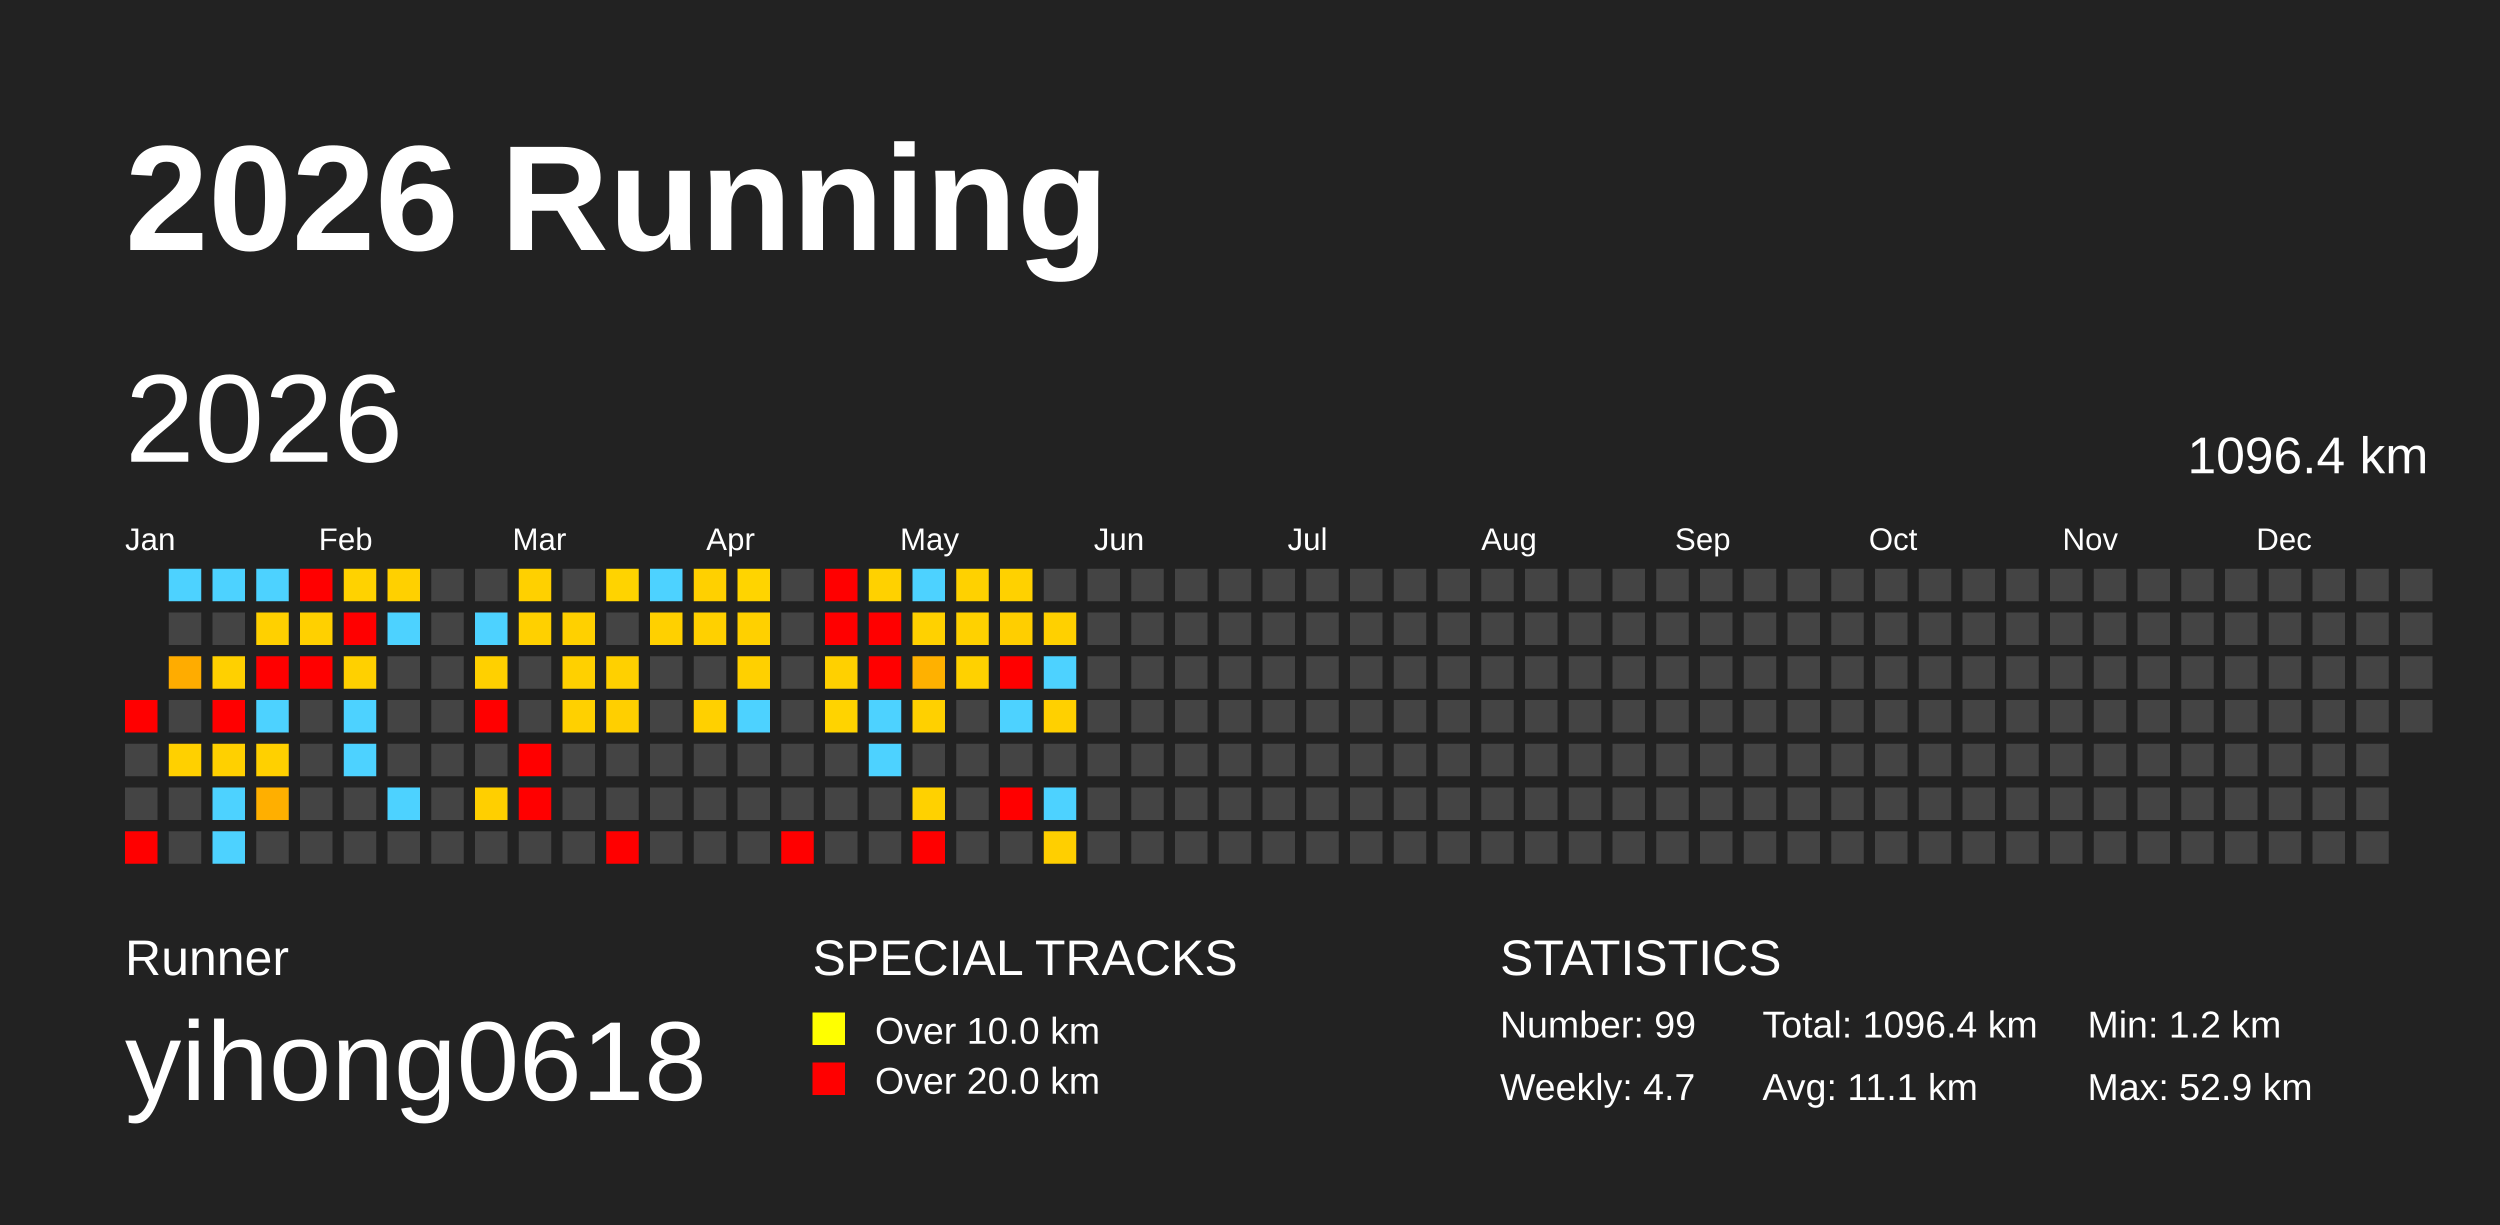
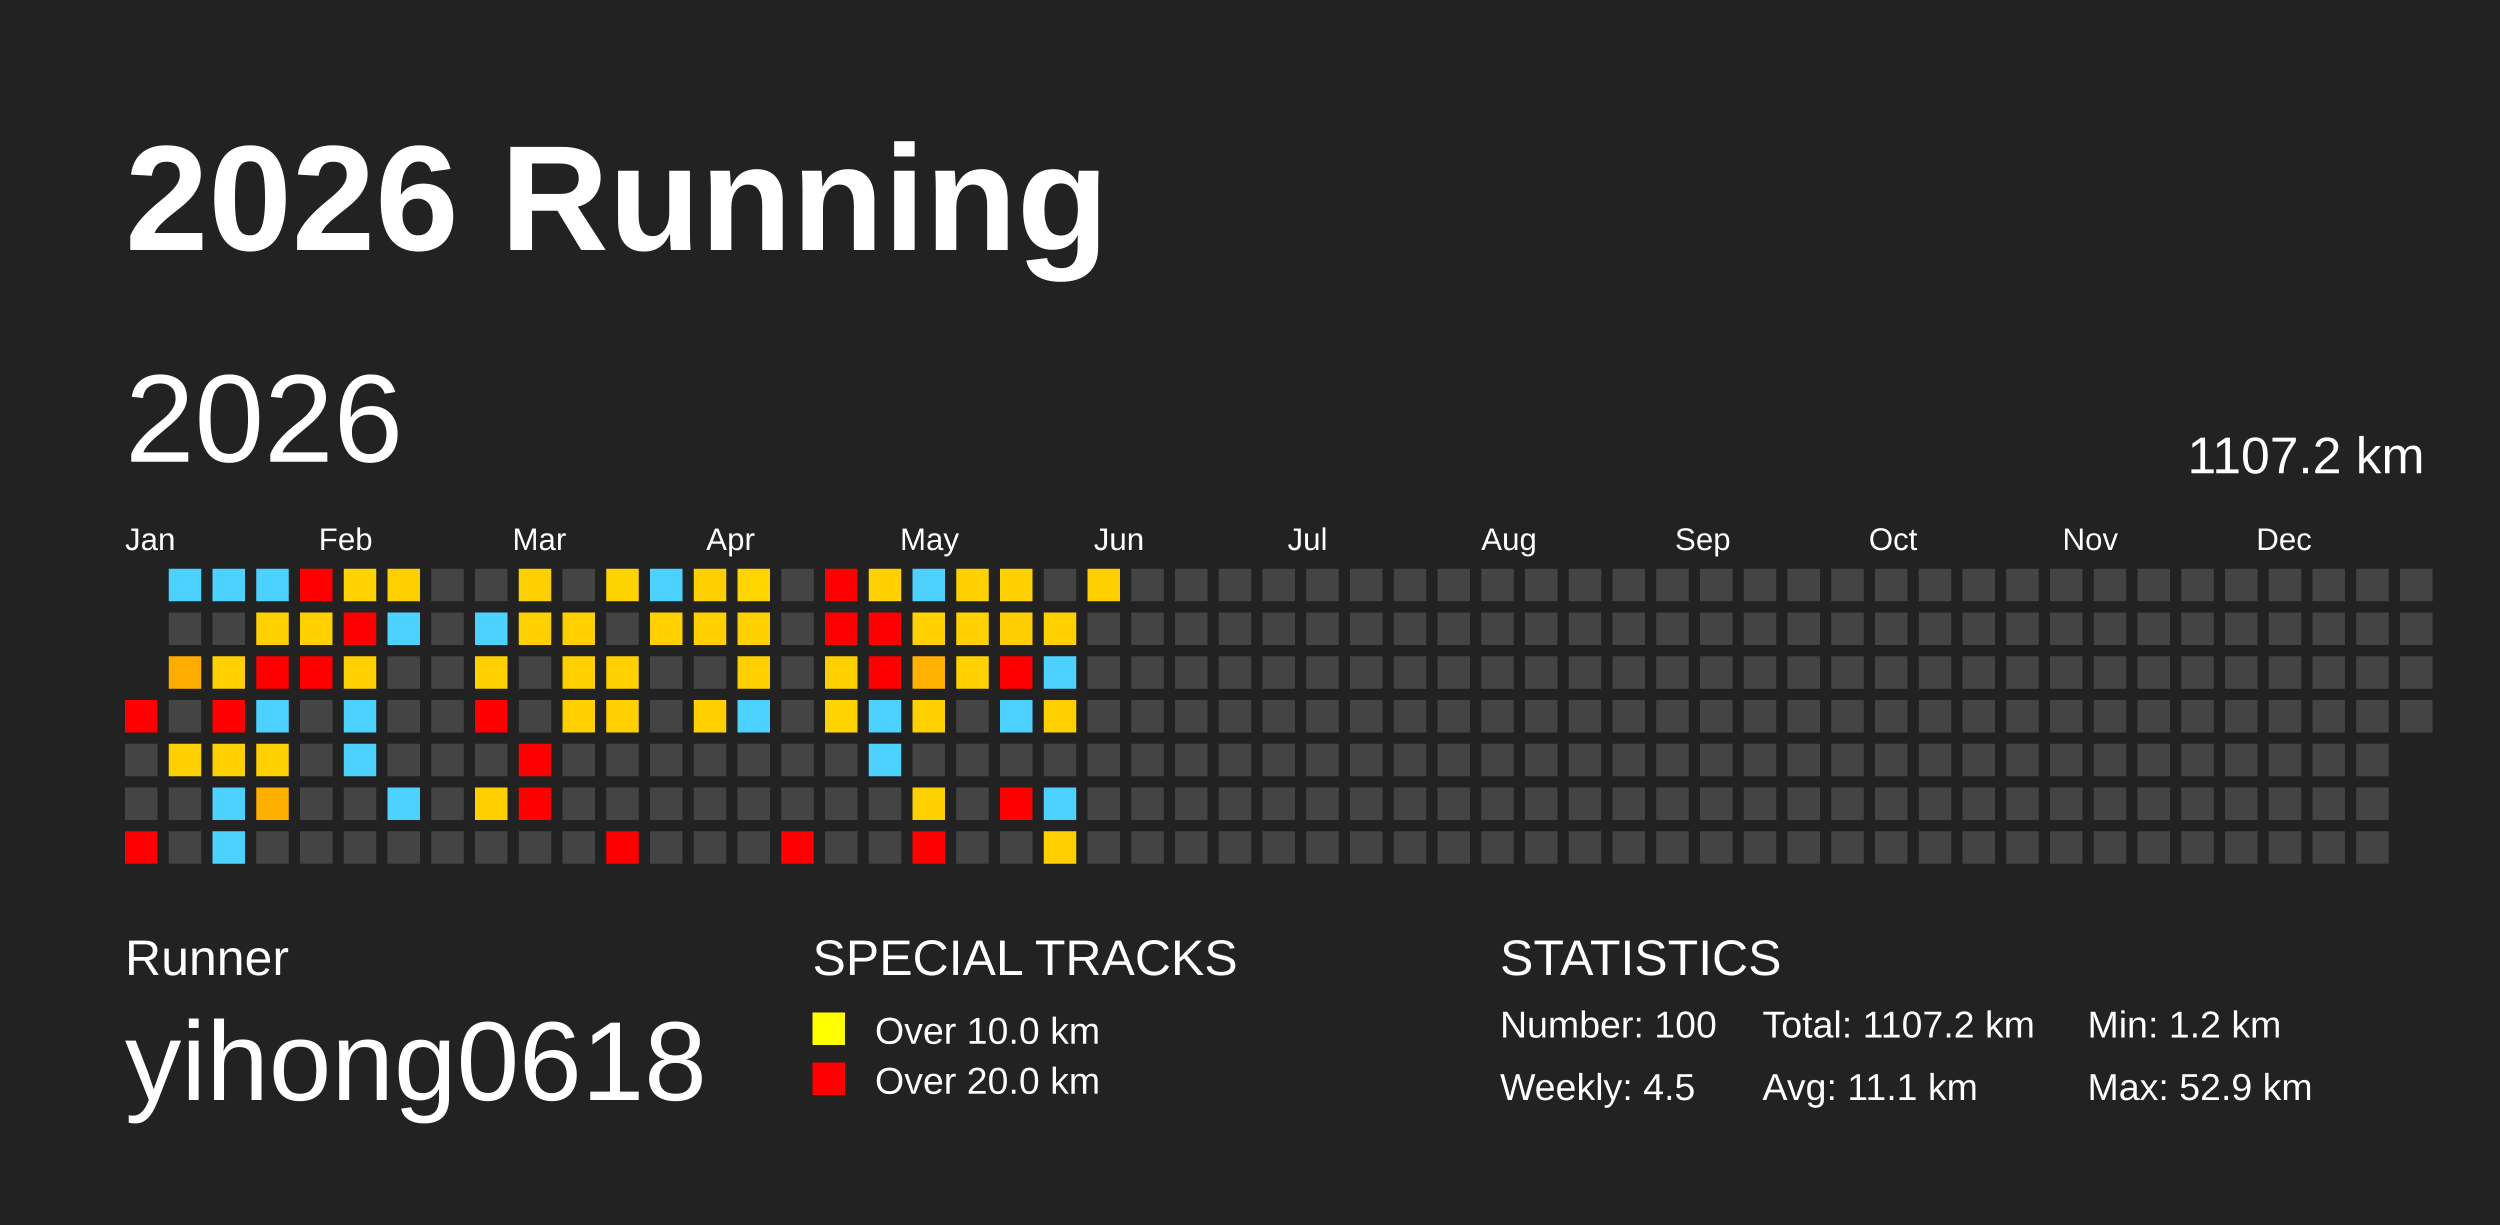
<svg xmlns="http://www.w3.org/2000/svg" baseProfile="full" height="98mm" version="1.1" viewBox="0,0,200,98" width="200mm">
  <defs />
  <rect fill="#222222" height="98" width="200" x="0" y="0" />
  <text fill="#FFFFFF" style="font-size:12px; font-family:Arial; font-weight:bold;" x="10" y="20">2026 Running</text>
  <text fill="#FFFFFF" style="font-size:4px; font-family:Arial" x="10" y="78">Runner</text>
  <text fill="#FFFFFF" style="font-size:9px; font-family:Arial" x="10" y="88">yihong0618</text>
  <text fill="#FFFFFF" style="font-size:4px; font-family:Arial" x="65" y="78">SPECIAL TRACKS</text>
  <rect fill="yellow" height="2.6" width="2.6" x="65" y="81" />
  <text fill="#FFFFFF" style="font-size:3px; font-family:Arial" x="70" y="83.5">Over 10.0 km</text>
  <rect fill="red" height="2.6" width="2.6" x="65" y="85" />
  <text fill="#FFFFFF" style="font-size:3px; font-family:Arial" x="70" y="87.5">Over 20.0 km</text>
  <text fill="#FFFFFF" style="font-size:4px; font-family:Arial" x="120" y="78">STATISTICS</text>
-   <text fill="#FFFFFF" style="font-size:3px; font-family:Arial" x="120" y="83">Number: 99</text>
-   <text fill="#FFFFFF" style="font-size:3px; font-family:Arial" x="120" y="88">Weekly: 4.7</text>
-   <text fill="#FFFFFF" style="font-size:3px; font-family:Arial" x="141" y="83">Total: 1096.4 km</text>
+   <text fill="#FFFFFF" style="font-size:3px; font-family:Arial" x="120" y="83">Number: 100</text>
+   <text fill="#FFFFFF" style="font-size:3px; font-family:Arial" x="120" y="88">Weekly: 4.5</text>
+   <text fill="#FFFFFF" style="font-size:3px; font-family:Arial" x="141" y="83">Total: 1107.2 km</text>
  <text fill="#FFFFFF" style="font-size:3px; font-family:Arial" x="141" y="88">Avg: 11.1 km</text>
  <text fill="#FFFFFF" style="font-size:3px; font-family:Arial" x="167" y="83">Min: 1.2 km</text>
  <text fill="#FFFFFF" style="font-size:3px; font-family:Arial" x="167" y="88">Max: 52.9 km</text>
  <text dominant-baseline="hanging" fill="#FFFFFF" style="font-size:10.0px; font-family:Arial;" x="10" y="30">2026</text>
-   <text dominant-baseline="hanging" fill="#FFFFFF" style="font-size:4.125px; font-family:Arial;" x="175" y="35">1096.4 km</text>
+   <text dominant-baseline="hanging" fill="#FFFFFF" style="font-size:4.125px; font-family:Arial;" x="175" y="35">1107.2 km</text>
  <text fill="#FFFFFF" style="font-size:2.5px; font-family:Arial" x="10.0" y="44">Jan</text>
  <text fill="#FFFFFF" style="font-size:2.5px; font-family:Arial" x="25.5" y="44">Feb</text>
  <text fill="#FFFFFF" style="font-size:2.5px; font-family:Arial" x="41.0" y="44">Mar</text>
  <text fill="#FFFFFF" style="font-size:2.5px; font-family:Arial" x="56.5" y="44">Apr</text>
  <text fill="#FFFFFF" style="font-size:2.5px; font-family:Arial" x="72.0" y="44">May</text>
  <text fill="#FFFFFF" style="font-size:2.5px; font-family:Arial" x="87.5" y="44">Jun</text>
  <text fill="#FFFFFF" style="font-size:2.5px; font-family:Arial" x="103.0" y="44">Jul</text>
  <text fill="#FFFFFF" style="font-size:2.5px; font-family:Arial" x="118.5" y="44">Aug</text>
  <text fill="#FFFFFF" style="font-size:2.5px; font-family:Arial" x="134.0" y="44">Sep</text>
  <text fill="#FFFFFF" style="font-size:2.5px; font-family:Arial" x="149.5" y="44">Oct</text>
  <text fill="#FFFFFF" style="font-size:2.5px; font-family:Arial" x="165.0" y="44">Nov</text>
  <text fill="#FFFFFF" style="font-size:2.5px; font-family:Arial" x="180.5" y="44">Dec</text>
  <rect fill="red" height="2.6" width="2.6" x="10.0" y="56.0" />
  <rect fill="#444444" height="2.6" width="2.6" x="10.0" y="59.5" />
  <rect fill="#444444" height="2.6" width="2.6" x="10.0" y="63.0" />
  <rect fill="red" height="2.6" width="2.6" x="10.0" y="66.5" />
  <rect fill="#4dd2ff" height="2.6" width="2.6" x="13.5" y="45.5" />
  <rect fill="#444444" height="2.6" width="2.6" x="13.5" y="49.0" />
  <rect fill="#ffac00" height="2.6" width="2.6" x="13.5" y="52.5" />
  <rect fill="#444444" height="2.6" width="2.6" x="13.5" y="56.0" />
  <rect fill="#ffd000" height="2.6" width="2.6" x="13.5" y="59.5" />
  <rect fill="#444444" height="2.6" width="2.6" x="13.5" y="63.0" />
  <rect fill="#444444" height="2.6" width="2.6" x="13.5" y="66.5" />
  <rect fill="#4dd2ff" height="2.6" width="2.6" x="17.0" y="45.5" />
  <rect fill="#444444" height="2.6" width="2.6" x="17.0" y="49.0" />
  <rect fill="#ffd000" height="2.6" width="2.6" x="17.0" y="52.5" />
  <rect fill="red" height="2.6" width="2.6" x="17.0" y="56.0" />
  <rect fill="#ffd000" height="2.6" width="2.6" x="17.0" y="59.5" />
  <rect fill="#4dd2ff" height="2.6" width="2.6" x="17.0" y="63.0" />
  <rect fill="#4dd2ff" height="2.6" width="2.6" x="17.0" y="66.5" />
  <rect fill="#4dd2ff" height="2.6" width="2.6" x="20.5" y="45.5" />
  <rect fill="#ffd000" height="2.6" width="2.6" x="20.5" y="49.0" />
  <rect fill="red" height="2.6" width="2.6" x="20.5" y="52.5" />
  <rect fill="#4dd2ff" height="2.6" width="2.6" x="20.5" y="56.0" />
  <rect fill="#ffd000" height="2.6" width="2.6" x="20.5" y="59.5" />
  <rect fill="#ffaf00" height="2.6" width="2.6" x="20.5" y="63.0" />
  <rect fill="#444444" height="2.6" width="2.6" x="20.5" y="66.5" />
  <rect fill="red" height="2.6" width="2.6" x="24.0" y="45.5" />
  <rect fill="#ffd000" height="2.6" width="2.6" x="24.0" y="49.0" />
  <rect fill="red" height="2.6" width="2.6" x="24.0" y="52.5" />
  <rect fill="#444444" height="2.6" width="2.6" x="24.0" y="56.0" />
  <rect fill="#444444" height="2.6" width="2.6" x="24.0" y="59.5" />
  <rect fill="#444444" height="2.6" width="2.6" x="24.0" y="63.0" />
  <rect fill="#444444" height="2.6" width="2.6" x="24.0" y="66.5" />
  <rect fill="#ffd200" height="2.6" width="2.6" x="27.5" y="45.5" />
  <rect fill="red" height="2.6" width="2.6" x="27.5" y="49.0" />
  <rect fill="#ffd000" height="2.6" width="2.6" x="27.5" y="52.5" />
  <rect fill="#4dd2ff" height="2.6" width="2.6" x="27.5" y="56.0" />
  <rect fill="#4dd2ff" height="2.6" width="2.6" x="27.5" y="59.5" />
  <rect fill="#444444" height="2.6" width="2.6" x="27.5" y="63.0" />
  <rect fill="#444444" height="2.6" width="2.6" x="27.5" y="66.5" />
  <rect fill="#ffd000" height="2.6" width="2.6" x="31.0" y="45.5" />
  <rect fill="#4dd2ff" height="2.6" width="2.6" x="31.0" y="49.0" />
  <rect fill="#444444" height="2.6" width="2.6" x="31.0" y="52.5" />
  <rect fill="#444444" height="2.6" width="2.6" x="31.0" y="56.0" />
  <rect fill="#444444" height="2.6" width="2.6" x="31.0" y="59.5" />
  <rect fill="#4dd2ff" height="2.6" width="2.6" x="31.0" y="63.0" />
  <rect fill="#444444" height="2.6" width="2.6" x="31.0" y="66.5" />
  <rect fill="#444444" height="2.6" width="2.6" x="34.5" y="45.5" />
  <rect fill="#444444" height="2.6" width="2.6" x="34.5" y="49.0" />
  <rect fill="#444444" height="2.6" width="2.6" x="34.5" y="52.5" />
  <rect fill="#444444" height="2.6" width="2.6" x="34.5" y="56.0" />
  <rect fill="#444444" height="2.6" width="2.6" x="34.5" y="59.5" />
  <rect fill="#444444" height="2.6" width="2.6" x="34.5" y="63.0" />
  <rect fill="#444444" height="2.6" width="2.6" x="34.5" y="66.5" />
  <rect fill="#444444" height="2.6" width="2.6" x="38.0" y="45.5" />
  <rect fill="#4dd2ff" height="2.6" width="2.6" x="38.0" y="49.0" />
  <rect fill="#ffd000" height="2.6" width="2.6" x="38.0" y="52.5" />
  <rect fill="red" height="2.6" width="2.6" x="38.0" y="56.0" />
  <rect fill="#444444" height="2.6" width="2.6" x="38.0" y="59.5" />
  <rect fill="#ffcf00" height="2.6" width="2.6" x="38.0" y="63.0" />
  <rect fill="#444444" height="2.6" width="2.6" x="38.0" y="66.5" />
  <rect fill="#ffd000" height="2.6" width="2.6" x="41.5" y="45.5" />
  <rect fill="#ffd000" height="2.6" width="2.6" x="41.5" y="49.0" />
  <rect fill="#444444" height="2.6" width="2.6" x="41.5" y="52.5" />
  <rect fill="#444444" height="2.6" width="2.6" x="41.5" y="56.0" />
  <rect fill="red" height="2.6" width="2.6" x="41.5" y="59.5" />
  <rect fill="red" height="2.6" width="2.6" x="41.5" y="63.0" />
  <rect fill="#444444" height="2.6" width="2.6" x="41.5" y="66.5" />
  <rect fill="#444444" height="2.6" width="2.6" x="45.0" y="45.5" />
  <rect fill="#ffd000" height="2.6" width="2.6" x="45.0" y="49.0" />
  <rect fill="#ffd000" height="2.6" width="2.6" x="45.0" y="52.5" />
  <rect fill="#ffd000" height="2.6" width="2.6" x="45.0" y="56.0" />
  <rect fill="#444444" height="2.6" width="2.6" x="45.0" y="59.5" />
  <rect fill="#444444" height="2.6" width="2.6" x="45.0" y="63.0" />
  <rect fill="#444444" height="2.6" width="2.6" x="45.0" y="66.5" />
  <rect fill="#ffd300" height="2.6" width="2.6" x="48.5" y="45.5" />
  <rect fill="#444444" height="2.6" width="2.6" x="48.5" y="49.0" />
  <rect fill="#ffd000" height="2.6" width="2.6" x="48.5" y="52.5" />
  <rect fill="#ffcf00" height="2.6" width="2.6" x="48.5" y="56.0" />
  <rect fill="#444444" height="2.6" width="2.6" x="48.5" y="59.5" />
  <rect fill="#444444" height="2.6" width="2.6" x="48.5" y="63.0" />
  <rect fill="red" height="2.6" width="2.6" x="48.5" y="66.5" />
  <rect fill="#4dd2ff" height="2.6" width="2.6" x="52.0" y="45.5" />
  <rect fill="#ffd000" height="2.6" width="2.6" x="52.0" y="49.0" />
  <rect fill="#444444" height="2.6" width="2.6" x="52.0" y="52.5" />
  <rect fill="#444444" height="2.6" width="2.6" x="52.0" y="56.0" />
  <rect fill="#444444" height="2.6" width="2.6" x="52.0" y="59.5" />
  <rect fill="#444444" height="2.6" width="2.6" x="52.0" y="63.0" />
  <rect fill="#444444" height="2.6" width="2.6" x="52.0" y="66.5" />
  <rect fill="#ffd000" height="2.6" width="2.6" x="55.5" y="45.5" />
  <rect fill="#ffd000" height="2.6" width="2.6" x="55.5" y="49.0" />
  <rect fill="#444444" height="2.6" width="2.6" x="55.5" y="52.5" />
  <rect fill="#ffd000" height="2.6" width="2.6" x="55.5" y="56.0" />
  <rect fill="#444444" height="2.6" width="2.6" x="55.5" y="59.5" />
  <rect fill="#444444" height="2.6" width="2.6" x="55.5" y="63.0" />
  <rect fill="#444444" height="2.6" width="2.6" x="55.5" y="66.5" />
  <rect fill="#ffd400" height="2.6" width="2.6" x="59.0" y="45.5" />
  <rect fill="#ffd000" height="2.6" width="2.6" x="59.0" y="49.0" />
  <rect fill="#ffd000" height="2.6" width="2.6" x="59.0" y="52.5" />
  <rect fill="#4dd2ff" height="2.6" width="2.6" x="59.0" y="56.0" />
  <rect fill="#444444" height="2.6" width="2.6" x="59.0" y="59.5" />
  <rect fill="#444444" height="2.6" width="2.6" x="59.0" y="63.0" />
  <rect fill="#444444" height="2.6" width="2.6" x="59.0" y="66.5" />
  <rect fill="#444444" height="2.6" width="2.6" x="62.5" y="45.5" />
  <rect fill="#444444" height="2.6" width="2.6" x="62.5" y="49.0" />
  <rect fill="#444444" height="2.6" width="2.6" x="62.5" y="52.5" />
  <rect fill="#444444" height="2.6" width="2.6" x="62.5" y="56.0" />
  <rect fill="#444444" height="2.6" width="2.6" x="62.5" y="59.5" />
  <rect fill="#444444" height="2.6" width="2.6" x="62.5" y="63.0" />
  <rect fill="red" height="2.6" width="2.6" x="62.5" y="66.5" />
  <rect fill="red" height="2.6" width="2.6" x="66.0" y="45.5" />
  <rect fill="red" height="2.6" width="2.6" x="66.0" y="49.0" />
  <rect fill="#ffd000" height="2.6" width="2.6" x="66.0" y="52.5" />
  <rect fill="#ffd300" height="2.6" width="2.6" x="66.0" y="56.0" />
  <rect fill="#444444" height="2.6" width="2.6" x="66.0" y="59.5" />
  <rect fill="#444444" height="2.6" width="2.6" x="66.0" y="63.0" />
  <rect fill="#444444" height="2.6" width="2.6" x="66.0" y="66.5" />
  <rect fill="#ffd100" height="2.6" width="2.6" x="69.5" y="45.5" />
  <rect fill="red" height="2.6" width="2.6" x="69.5" y="49.0" />
  <rect fill="red" height="2.6" width="2.6" x="69.5" y="52.5" />
  <rect fill="#4dd2ff" height="2.6" width="2.6" x="69.5" y="56.0" />
  <rect fill="#4dd2ff" height="2.6" width="2.6" x="69.5" y="59.5" />
  <rect fill="#444444" height="2.6" width="2.6" x="69.5" y="63.0" />
  <rect fill="#444444" height="2.6" width="2.6" x="69.5" y="66.5" />
  <rect fill="#4dd2ff" height="2.6" width="2.6" x="73.0" y="45.5" />
  <rect fill="#ffd100" height="2.6" width="2.6" x="73.0" y="49.0" />
  <rect fill="#ffb100" height="2.6" width="2.6" x="73.0" y="52.5" />
  <rect fill="#ffd000" height="2.6" width="2.6" x="73.0" y="56.0" />
  <rect fill="#444444" height="2.6" width="2.6" x="73.0" y="59.5" />
  <rect fill="#ffd100" height="2.6" width="2.6" x="73.0" y="63.0" />
  <rect fill="red" height="2.6" width="2.6" x="73.0" y="66.5" />
  <rect fill="#ffd100" height="2.6" width="2.6" x="76.5" y="45.5" />
  <rect fill="#ffd100" height="2.6" width="2.6" x="76.5" y="49.0" />
  <rect fill="#ffd100" height="2.6" width="2.6" x="76.5" y="52.5" />
  <rect fill="#444444" height="2.6" width="2.6" x="76.5" y="56.0" />
  <rect fill="#444444" height="2.6" width="2.6" x="76.5" y="59.5" />
  <rect fill="#444444" height="2.6" width="2.6" x="76.5" y="63.0" />
  <rect fill="#444444" height="2.6" width="2.6" x="76.5" y="66.5" />
  <rect fill="#ffd100" height="2.6" width="2.6" x="80.0" y="45.5" />
  <rect fill="#ffce00" height="2.6" width="2.6" x="80.0" y="49.0" />
  <rect fill="red" height="2.6" width="2.6" x="80.0" y="52.5" />
  <rect fill="#4dd2ff" height="2.6" width="2.6" x="80.0" y="56.0" />
  <rect fill="#444444" height="2.6" width="2.6" x="80.0" y="59.5" />
  <rect fill="red" height="2.6" width="2.6" x="80.0" y="63.0" />
  <rect fill="#444444" height="2.6" width="2.6" x="80.0" y="66.5" />
  <rect fill="#444444" height="2.6" width="2.6" x="83.5" y="45.5" />
  <rect fill="#ffd000" height="2.6" width="2.6" x="83.5" y="49.0" />
  <rect fill="#4dd2ff" height="2.6" width="2.6" x="83.5" y="52.5" />
  <rect fill="#ffd000" height="2.6" width="2.6" x="83.5" y="56.0" />
  <rect fill="#444444" height="2.6" width="2.6" x="83.5" y="59.5" />
  <rect fill="#4dd2ff" height="2.6" width="2.6" x="83.5" y="63.0" />
  <rect fill="#ffcf00" height="2.6" width="2.6" x="83.5" y="66.5" />
-   <rect fill="#444444" height="2.6" width="2.6" x="87.0" y="45.5" />
+   <rect fill="#ffcf00" height="2.6" width="2.6" x="87.0" y="45.5" />
  <rect fill="#444444" height="2.6" width="2.6" x="87.0" y="49.0" />
  <rect fill="#444444" height="2.6" width="2.6" x="87.0" y="52.5" />
  <rect fill="#444444" height="2.6" width="2.6" x="87.0" y="56.0" />
  <rect fill="#444444" height="2.6" width="2.6" x="87.0" y="59.5" />
  <rect fill="#444444" height="2.6" width="2.6" x="87.0" y="63.0" />
  <rect fill="#444444" height="2.6" width="2.6" x="87.0" y="66.5" />
  <rect fill="#444444" height="2.6" width="2.6" x="90.5" y="45.5" />
  <rect fill="#444444" height="2.6" width="2.6" x="90.5" y="49.0" />
  <rect fill="#444444" height="2.6" width="2.6" x="90.5" y="52.5" />
  <rect fill="#444444" height="2.6" width="2.6" x="90.5" y="56.0" />
  <rect fill="#444444" height="2.6" width="2.6" x="90.5" y="59.5" />
  <rect fill="#444444" height="2.6" width="2.6" x="90.5" y="63.0" />
  <rect fill="#444444" height="2.6" width="2.6" x="90.5" y="66.5" />
  <rect fill="#444444" height="2.6" width="2.6" x="94.0" y="45.5" />
  <rect fill="#444444" height="2.6" width="2.6" x="94.0" y="49.0" />
  <rect fill="#444444" height="2.6" width="2.6" x="94.0" y="52.5" />
  <rect fill="#444444" height="2.6" width="2.6" x="94.0" y="56.0" />
  <rect fill="#444444" height="2.6" width="2.6" x="94.0" y="59.5" />
  <rect fill="#444444" height="2.6" width="2.6" x="94.0" y="63.0" />
  <rect fill="#444444" height="2.6" width="2.6" x="94.0" y="66.5" />
  <rect fill="#444444" height="2.6" width="2.6" x="97.5" y="45.5" />
  <rect fill="#444444" height="2.6" width="2.6" x="97.5" y="49.0" />
  <rect fill="#444444" height="2.6" width="2.6" x="97.5" y="52.5" />
  <rect fill="#444444" height="2.6" width="2.6" x="97.5" y="56.0" />
  <rect fill="#444444" height="2.6" width="2.6" x="97.5" y="59.5" />
  <rect fill="#444444" height="2.6" width="2.6" x="97.5" y="63.0" />
  <rect fill="#444444" height="2.6" width="2.6" x="97.5" y="66.5" />
  <rect fill="#444444" height="2.6" width="2.6" x="101.0" y="45.5" />
  <rect fill="#444444" height="2.6" width="2.6" x="101.0" y="49.0" />
  <rect fill="#444444" height="2.6" width="2.6" x="101.0" y="52.5" />
  <rect fill="#444444" height="2.6" width="2.6" x="101.0" y="56.0" />
  <rect fill="#444444" height="2.6" width="2.6" x="101.0" y="59.5" />
  <rect fill="#444444" height="2.6" width="2.6" x="101.0" y="63.0" />
  <rect fill="#444444" height="2.6" width="2.6" x="101.0" y="66.5" />
  <rect fill="#444444" height="2.6" width="2.6" x="104.5" y="45.5" />
  <rect fill="#444444" height="2.6" width="2.6" x="104.5" y="49.0" />
  <rect fill="#444444" height="2.6" width="2.6" x="104.5" y="52.5" />
  <rect fill="#444444" height="2.6" width="2.6" x="104.5" y="56.0" />
  <rect fill="#444444" height="2.6" width="2.6" x="104.5" y="59.5" />
  <rect fill="#444444" height="2.6" width="2.6" x="104.5" y="63.0" />
  <rect fill="#444444" height="2.6" width="2.6" x="104.5" y="66.5" />
  <rect fill="#444444" height="2.6" width="2.6" x="108.0" y="45.5" />
  <rect fill="#444444" height="2.6" width="2.6" x="108.0" y="49.0" />
  <rect fill="#444444" height="2.6" width="2.6" x="108.0" y="52.5" />
  <rect fill="#444444" height="2.6" width="2.6" x="108.0" y="56.0" />
  <rect fill="#444444" height="2.6" width="2.6" x="108.0" y="59.5" />
  <rect fill="#444444" height="2.6" width="2.6" x="108.0" y="63.0" />
  <rect fill="#444444" height="2.6" width="2.6" x="108.0" y="66.5" />
  <rect fill="#444444" height="2.6" width="2.6" x="111.5" y="45.5" />
  <rect fill="#444444" height="2.6" width="2.6" x="111.5" y="49.0" />
  <rect fill="#444444" height="2.6" width="2.6" x="111.5" y="52.5" />
  <rect fill="#444444" height="2.6" width="2.6" x="111.5" y="56.0" />
  <rect fill="#444444" height="2.6" width="2.6" x="111.5" y="59.5" />
  <rect fill="#444444" height="2.6" width="2.6" x="111.5" y="63.0" />
  <rect fill="#444444" height="2.6" width="2.6" x="111.5" y="66.5" />
  <rect fill="#444444" height="2.6" width="2.6" x="115.0" y="45.5" />
  <rect fill="#444444" height="2.6" width="2.6" x="115.0" y="49.0" />
  <rect fill="#444444" height="2.6" width="2.6" x="115.0" y="52.5" />
  <rect fill="#444444" height="2.6" width="2.6" x="115.0" y="56.0" />
  <rect fill="#444444" height="2.6" width="2.6" x="115.0" y="59.5" />
  <rect fill="#444444" height="2.6" width="2.6" x="115.0" y="63.0" />
  <rect fill="#444444" height="2.6" width="2.6" x="115.0" y="66.5" />
  <rect fill="#444444" height="2.6" width="2.6" x="118.5" y="45.5" />
  <rect fill="#444444" height="2.6" width="2.6" x="118.5" y="49.0" />
  <rect fill="#444444" height="2.6" width="2.6" x="118.5" y="52.5" />
  <rect fill="#444444" height="2.6" width="2.6" x="118.5" y="56.0" />
  <rect fill="#444444" height="2.6" width="2.6" x="118.5" y="59.5" />
  <rect fill="#444444" height="2.6" width="2.6" x="118.5" y="63.0" />
  <rect fill="#444444" height="2.6" width="2.6" x="118.5" y="66.5" />
  <rect fill="#444444" height="2.6" width="2.6" x="122.0" y="45.5" />
  <rect fill="#444444" height="2.6" width="2.6" x="122.0" y="49.0" />
  <rect fill="#444444" height="2.6" width="2.6" x="122.0" y="52.5" />
  <rect fill="#444444" height="2.6" width="2.6" x="122.0" y="56.0" />
  <rect fill="#444444" height="2.6" width="2.6" x="122.0" y="59.5" />
  <rect fill="#444444" height="2.6" width="2.6" x="122.0" y="63.0" />
  <rect fill="#444444" height="2.6" width="2.6" x="122.0" y="66.5" />
  <rect fill="#444444" height="2.6" width="2.6" x="125.5" y="45.5" />
  <rect fill="#444444" height="2.6" width="2.6" x="125.5" y="49.0" />
  <rect fill="#444444" height="2.6" width="2.6" x="125.5" y="52.5" />
  <rect fill="#444444" height="2.6" width="2.6" x="125.5" y="56.0" />
  <rect fill="#444444" height="2.6" width="2.6" x="125.5" y="59.5" />
  <rect fill="#444444" height="2.6" width="2.6" x="125.5" y="63.0" />
  <rect fill="#444444" height="2.6" width="2.6" x="125.5" y="66.5" />
  <rect fill="#444444" height="2.6" width="2.6" x="129.0" y="45.5" />
  <rect fill="#444444" height="2.6" width="2.6" x="129.0" y="49.0" />
  <rect fill="#444444" height="2.6" width="2.6" x="129.0" y="52.5" />
  <rect fill="#444444" height="2.6" width="2.6" x="129.0" y="56.0" />
  <rect fill="#444444" height="2.6" width="2.6" x="129.0" y="59.5" />
  <rect fill="#444444" height="2.6" width="2.6" x="129.0" y="63.0" />
  <rect fill="#444444" height="2.6" width="2.6" x="129.0" y="66.5" />
  <rect fill="#444444" height="2.6" width="2.6" x="132.5" y="45.5" />
  <rect fill="#444444" height="2.6" width="2.6" x="132.5" y="49.0" />
  <rect fill="#444444" height="2.6" width="2.6" x="132.5" y="52.5" />
  <rect fill="#444444" height="2.6" width="2.6" x="132.5" y="56.0" />
  <rect fill="#444444" height="2.6" width="2.6" x="132.5" y="59.5" />
  <rect fill="#444444" height="2.6" width="2.6" x="132.5" y="63.0" />
  <rect fill="#444444" height="2.6" width="2.6" x="132.5" y="66.5" />
  <rect fill="#444444" height="2.6" width="2.6" x="136.0" y="45.5" />
  <rect fill="#444444" height="2.6" width="2.6" x="136.0" y="49.0" />
  <rect fill="#444444" height="2.6" width="2.6" x="136.0" y="52.5" />
  <rect fill="#444444" height="2.6" width="2.6" x="136.0" y="56.0" />
  <rect fill="#444444" height="2.6" width="2.6" x="136.0" y="59.5" />
  <rect fill="#444444" height="2.6" width="2.6" x="136.0" y="63.0" />
  <rect fill="#444444" height="2.6" width="2.6" x="136.0" y="66.5" />
  <rect fill="#444444" height="2.6" width="2.6" x="139.5" y="45.5" />
  <rect fill="#444444" height="2.6" width="2.6" x="139.5" y="49.0" />
  <rect fill="#444444" height="2.6" width="2.6" x="139.5" y="52.5" />
  <rect fill="#444444" height="2.6" width="2.6" x="139.5" y="56.0" />
  <rect fill="#444444" height="2.6" width="2.6" x="139.5" y="59.5" />
  <rect fill="#444444" height="2.6" width="2.6" x="139.5" y="63.0" />
  <rect fill="#444444" height="2.6" width="2.6" x="139.5" y="66.5" />
  <rect fill="#444444" height="2.6" width="2.6" x="143.0" y="45.5" />
  <rect fill="#444444" height="2.6" width="2.6" x="143.0" y="49.0" />
  <rect fill="#444444" height="2.6" width="2.6" x="143.0" y="52.5" />
  <rect fill="#444444" height="2.6" width="2.6" x="143.0" y="56.0" />
  <rect fill="#444444" height="2.6" width="2.6" x="143.0" y="59.5" />
  <rect fill="#444444" height="2.6" width="2.6" x="143.0" y="63.0" />
  <rect fill="#444444" height="2.6" width="2.6" x="143.0" y="66.5" />
  <rect fill="#444444" height="2.6" width="2.6" x="146.5" y="45.5" />
  <rect fill="#444444" height="2.6" width="2.6" x="146.5" y="49.0" />
  <rect fill="#444444" height="2.6" width="2.6" x="146.5" y="52.5" />
  <rect fill="#444444" height="2.6" width="2.6" x="146.5" y="56.0" />
  <rect fill="#444444" height="2.6" width="2.6" x="146.5" y="59.5" />
  <rect fill="#444444" height="2.6" width="2.6" x="146.5" y="63.0" />
  <rect fill="#444444" height="2.6" width="2.6" x="146.5" y="66.5" />
  <rect fill="#444444" height="2.6" width="2.6" x="150.0" y="45.5" />
  <rect fill="#444444" height="2.6" width="2.6" x="150.0" y="49.0" />
  <rect fill="#444444" height="2.6" width="2.6" x="150.0" y="52.5" />
  <rect fill="#444444" height="2.6" width="2.6" x="150.0" y="56.0" />
  <rect fill="#444444" height="2.6" width="2.6" x="150.0" y="59.5" />
  <rect fill="#444444" height="2.6" width="2.6" x="150.0" y="63.0" />
  <rect fill="#444444" height="2.6" width="2.6" x="150.0" y="66.5" />
  <rect fill="#444444" height="2.6" width="2.6" x="153.5" y="45.5" />
  <rect fill="#444444" height="2.6" width="2.6" x="153.5" y="49.0" />
  <rect fill="#444444" height="2.6" width="2.6" x="153.5" y="52.5" />
  <rect fill="#444444" height="2.6" width="2.6" x="153.5" y="56.0" />
  <rect fill="#444444" height="2.6" width="2.6" x="153.5" y="59.5" />
  <rect fill="#444444" height="2.6" width="2.6" x="153.5" y="63.0" />
  <rect fill="#444444" height="2.6" width="2.6" x="153.5" y="66.5" />
  <rect fill="#444444" height="2.6" width="2.6" x="157.0" y="45.5" />
  <rect fill="#444444" height="2.6" width="2.6" x="157.0" y="49.0" />
  <rect fill="#444444" height="2.6" width="2.6" x="157.0" y="52.5" />
  <rect fill="#444444" height="2.6" width="2.6" x="157.0" y="56.0" />
  <rect fill="#444444" height="2.6" width="2.6" x="157.0" y="59.5" />
  <rect fill="#444444" height="2.6" width="2.6" x="157.0" y="63.0" />
  <rect fill="#444444" height="2.6" width="2.6" x="157.0" y="66.5" />
  <rect fill="#444444" height="2.6" width="2.6" x="160.5" y="45.5" />
  <rect fill="#444444" height="2.6" width="2.6" x="160.5" y="49.0" />
  <rect fill="#444444" height="2.6" width="2.6" x="160.5" y="52.5" />
  <rect fill="#444444" height="2.6" width="2.6" x="160.5" y="56.0" />
  <rect fill="#444444" height="2.6" width="2.6" x="160.5" y="59.5" />
  <rect fill="#444444" height="2.6" width="2.6" x="160.5" y="63.0" />
  <rect fill="#444444" height="2.6" width="2.6" x="160.5" y="66.5" />
  <rect fill="#444444" height="2.6" width="2.6" x="164.0" y="45.5" />
  <rect fill="#444444" height="2.6" width="2.6" x="164.0" y="49.0" />
  <rect fill="#444444" height="2.6" width="2.6" x="164.0" y="52.5" />
  <rect fill="#444444" height="2.6" width="2.6" x="164.0" y="56.0" />
  <rect fill="#444444" height="2.6" width="2.6" x="164.0" y="59.5" />
  <rect fill="#444444" height="2.6" width="2.6" x="164.0" y="63.0" />
  <rect fill="#444444" height="2.6" width="2.6" x="164.0" y="66.5" />
  <rect fill="#444444" height="2.6" width="2.6" x="167.5" y="45.5" />
  <rect fill="#444444" height="2.6" width="2.6" x="167.5" y="49.0" />
  <rect fill="#444444" height="2.6" width="2.6" x="167.5" y="52.5" />
  <rect fill="#444444" height="2.6" width="2.6" x="167.5" y="56.0" />
  <rect fill="#444444" height="2.6" width="2.6" x="167.5" y="59.5" />
  <rect fill="#444444" height="2.6" width="2.6" x="167.5" y="63.0" />
  <rect fill="#444444" height="2.6" width="2.6" x="167.5" y="66.5" />
  <rect fill="#444444" height="2.6" width="2.6" x="171.0" y="45.5" />
  <rect fill="#444444" height="2.6" width="2.6" x="171.0" y="49.0" />
  <rect fill="#444444" height="2.6" width="2.6" x="171.0" y="52.5" />
  <rect fill="#444444" height="2.6" width="2.6" x="171.0" y="56.0" />
  <rect fill="#444444" height="2.6" width="2.6" x="171.0" y="59.5" />
  <rect fill="#444444" height="2.6" width="2.6" x="171.0" y="63.0" />
  <rect fill="#444444" height="2.6" width="2.6" x="171.0" y="66.5" />
  <rect fill="#444444" height="2.6" width="2.6" x="174.5" y="45.5" />
  <rect fill="#444444" height="2.6" width="2.6" x="174.5" y="49.0" />
  <rect fill="#444444" height="2.6" width="2.6" x="174.5" y="52.5" />
  <rect fill="#444444" height="2.6" width="2.6" x="174.5" y="56.0" />
  <rect fill="#444444" height="2.6" width="2.6" x="174.5" y="59.5" />
  <rect fill="#444444" height="2.6" width="2.6" x="174.5" y="63.0" />
  <rect fill="#444444" height="2.6" width="2.6" x="174.5" y="66.5" />
  <rect fill="#444444" height="2.6" width="2.6" x="178.0" y="45.5" />
  <rect fill="#444444" height="2.6" width="2.6" x="178.0" y="49.0" />
  <rect fill="#444444" height="2.6" width="2.6" x="178.0" y="52.5" />
  <rect fill="#444444" height="2.6" width="2.6" x="178.0" y="56.0" />
  <rect fill="#444444" height="2.6" width="2.6" x="178.0" y="59.5" />
  <rect fill="#444444" height="2.6" width="2.6" x="178.0" y="63.0" />
  <rect fill="#444444" height="2.6" width="2.6" x="178.0" y="66.5" />
  <rect fill="#444444" height="2.6" width="2.6" x="181.5" y="45.5" />
  <rect fill="#444444" height="2.6" width="2.6" x="181.5" y="49.0" />
  <rect fill="#444444" height="2.6" width="2.6" x="181.5" y="52.5" />
  <rect fill="#444444" height="2.6" width="2.6" x="181.5" y="56.0" />
  <rect fill="#444444" height="2.6" width="2.6" x="181.5" y="59.5" />
  <rect fill="#444444" height="2.6" width="2.6" x="181.5" y="63.0" />
  <rect fill="#444444" height="2.6" width="2.6" x="181.5" y="66.5" />
  <rect fill="#444444" height="2.6" width="2.6" x="185.0" y="45.5" />
  <rect fill="#444444" height="2.6" width="2.6" x="185.0" y="49.0" />
  <rect fill="#444444" height="2.6" width="2.6" x="185.0" y="52.5" />
  <rect fill="#444444" height="2.6" width="2.6" x="185.0" y="56.0" />
  <rect fill="#444444" height="2.6" width="2.6" x="185.0" y="59.5" />
  <rect fill="#444444" height="2.6" width="2.6" x="185.0" y="63.0" />
  <rect fill="#444444" height="2.6" width="2.6" x="185.0" y="66.5" />
  <rect fill="#444444" height="2.6" width="2.6" x="188.5" y="45.5" />
  <rect fill="#444444" height="2.6" width="2.6" x="188.5" y="49.0" />
  <rect fill="#444444" height="2.6" width="2.6" x="188.5" y="52.5" />
  <rect fill="#444444" height="2.6" width="2.6" x="188.5" y="56.0" />
  <rect fill="#444444" height="2.6" width="2.6" x="188.5" y="59.5" />
  <rect fill="#444444" height="2.6" width="2.6" x="188.5" y="63.0" />
  <rect fill="#444444" height="2.6" width="2.6" x="188.5" y="66.5" />
  <rect fill="#444444" height="2.6" width="2.6" x="192.0" y="45.5" />
  <rect fill="#444444" height="2.6" width="2.6" x="192.0" y="49.0" />
  <rect fill="#444444" height="2.6" width="2.6" x="192.0" y="52.5" />
  <rect fill="#444444" height="2.6" width="2.6" x="192.0" y="56.0" />
</svg>
